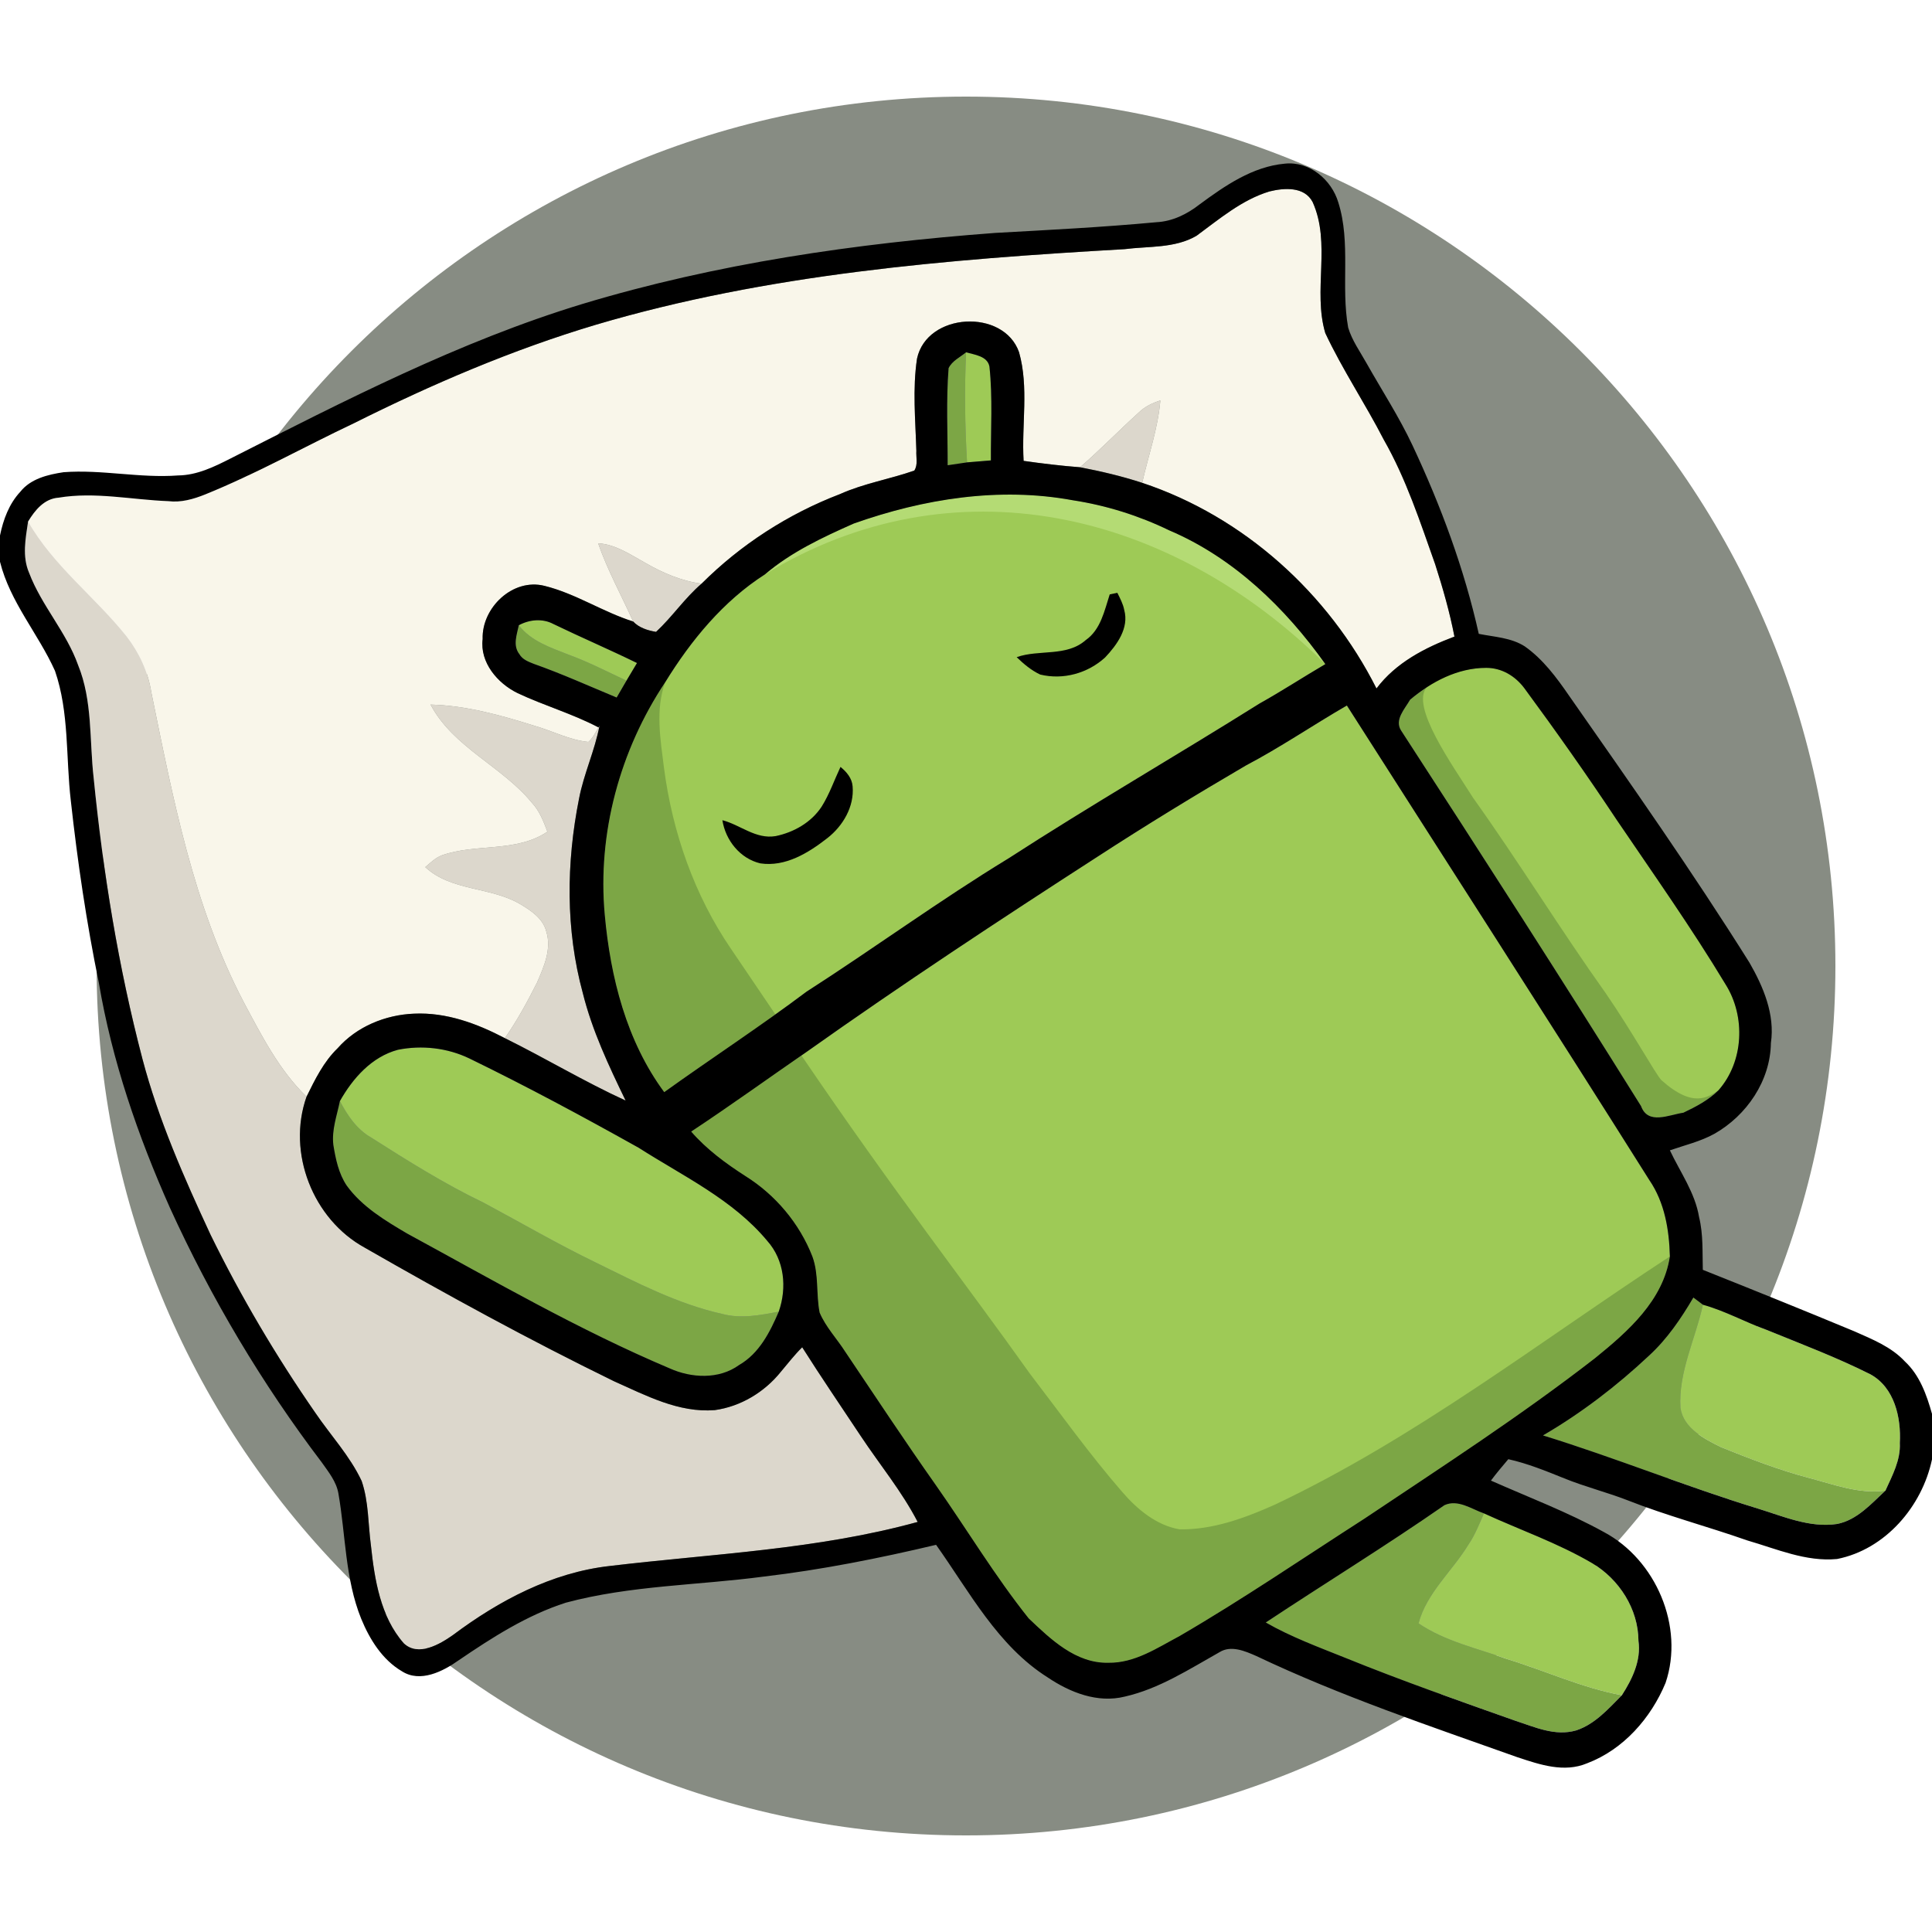
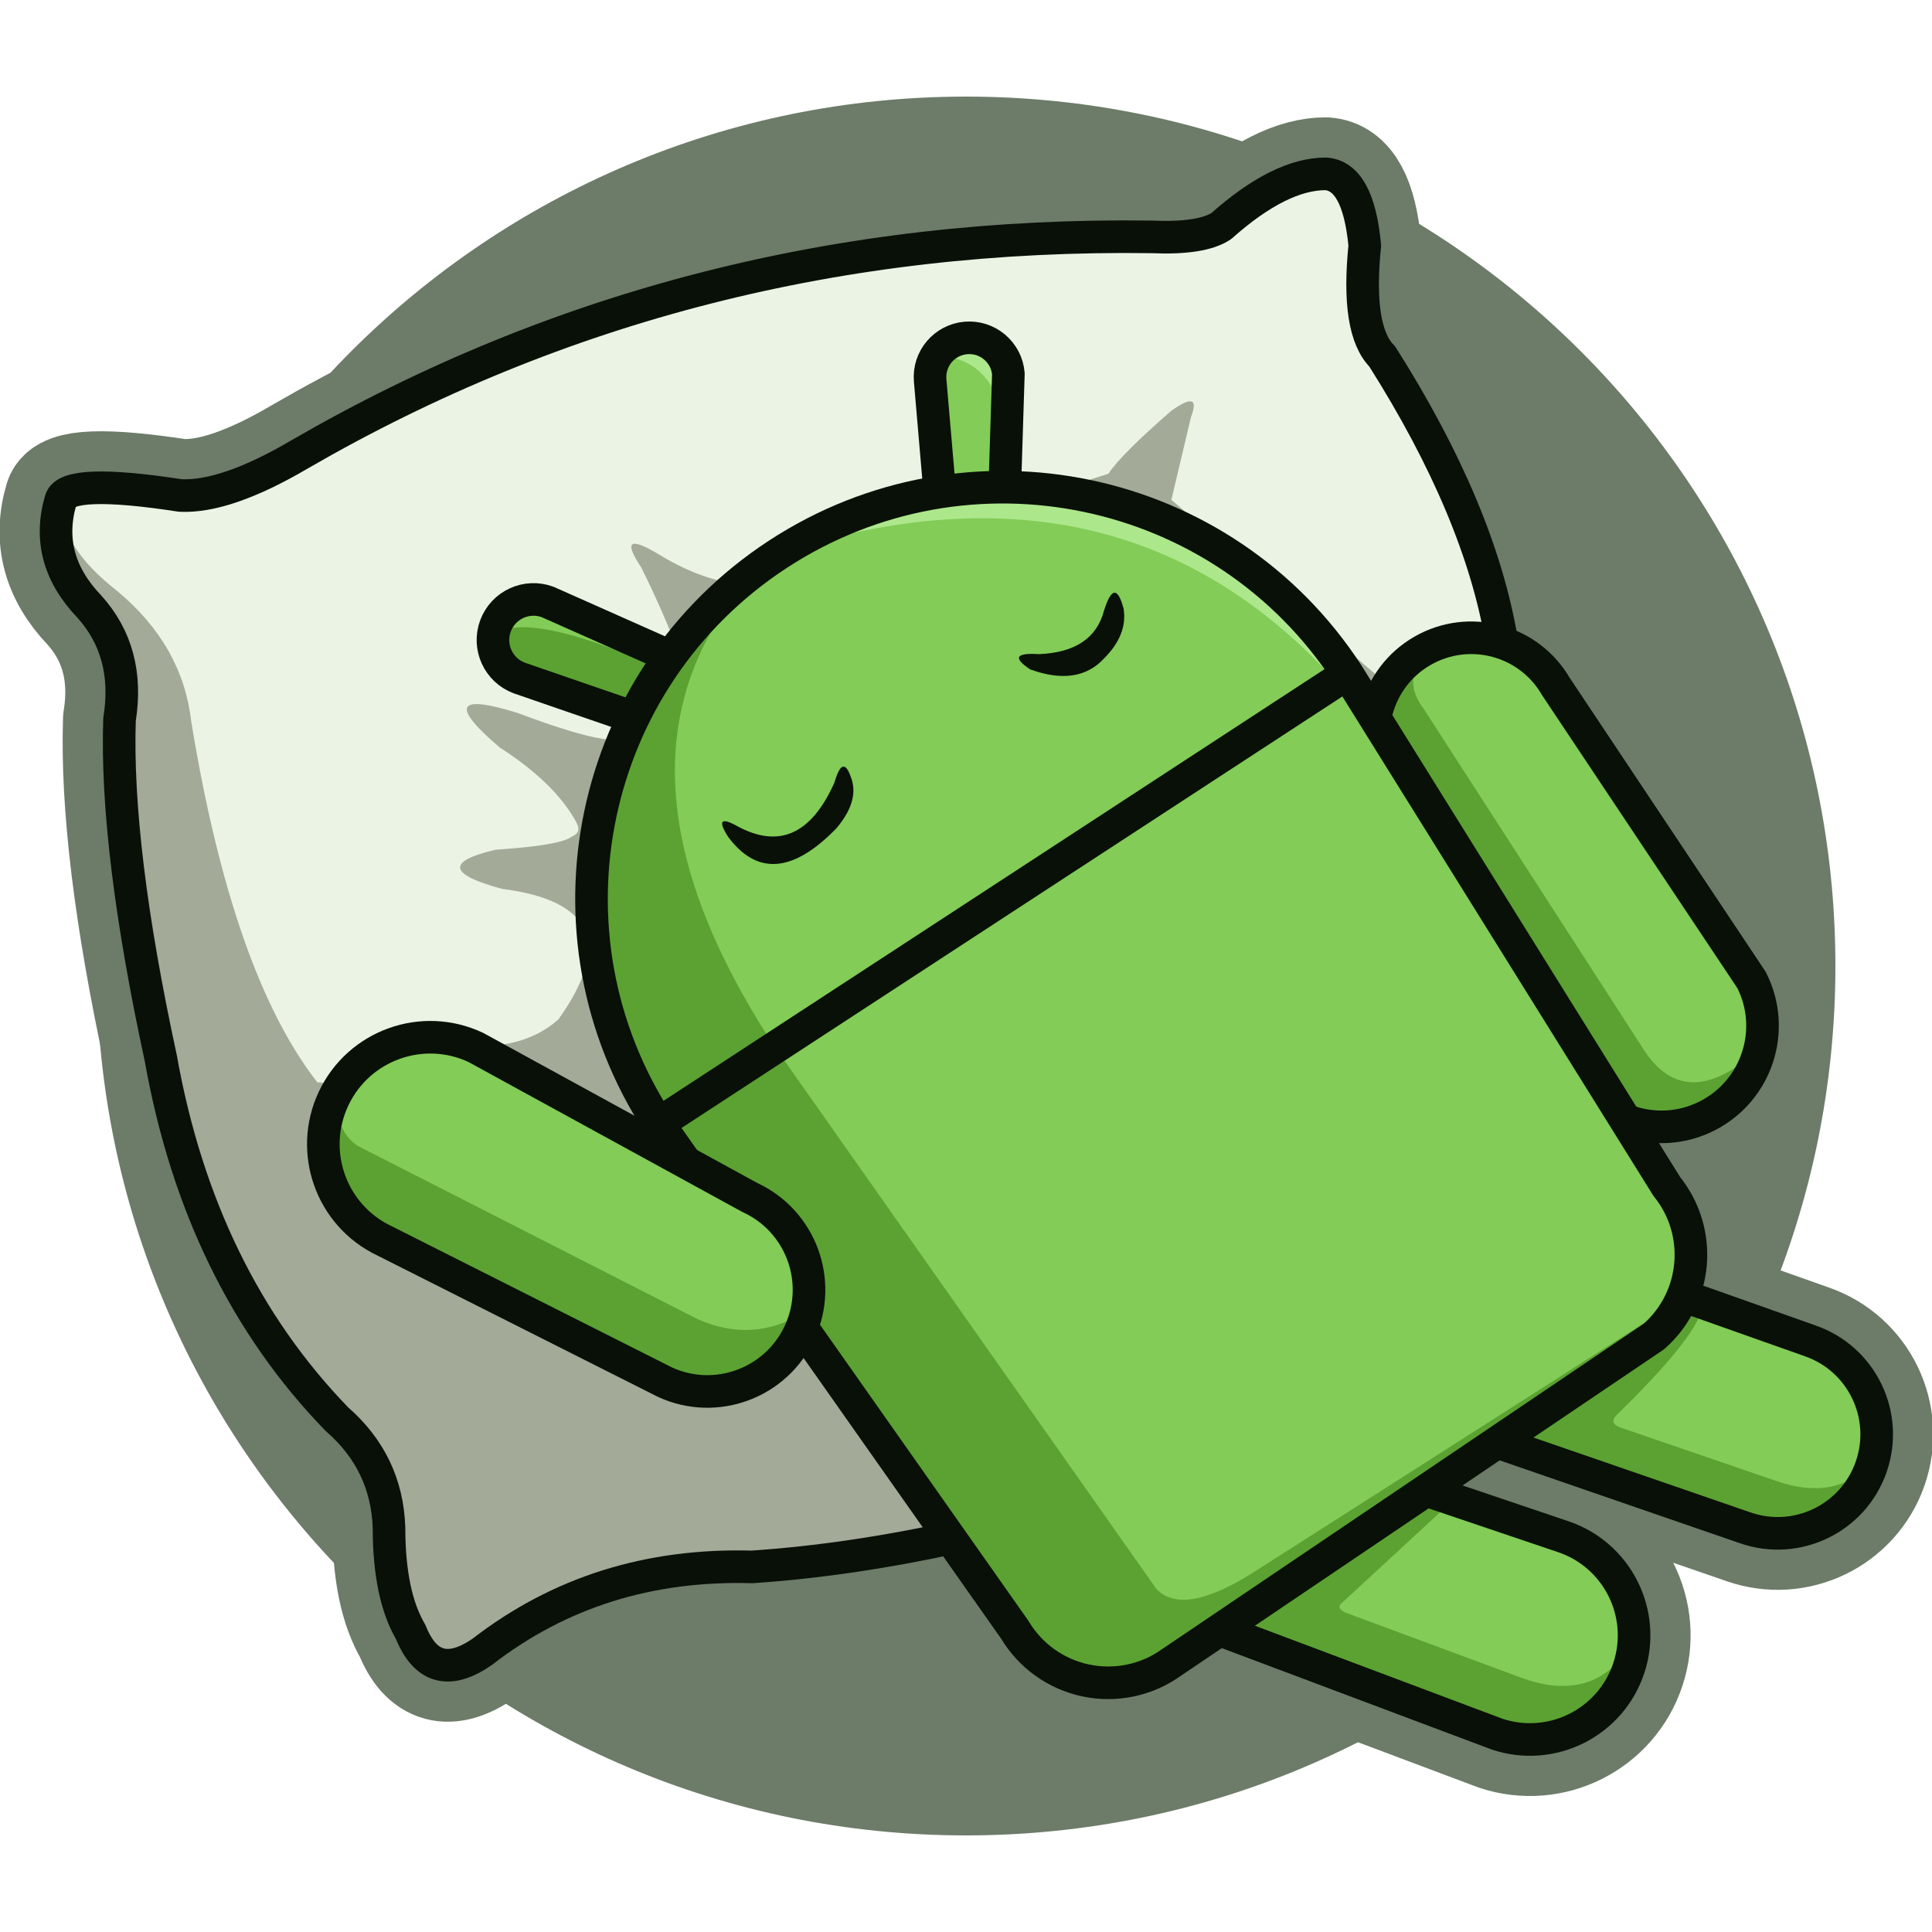
- <svg xmlns="http://www.w3.org/2000/svg" width="889" height="889" viewBox="0 0 889 889" version="1.1">
-   <circle fill="#878c83" cx="50%" cy="50%" r="45%" />
-   <path fill="#f9f6ea" d="M 584.10 88.10 C 590.88 86.42 600.22 85.72 604.00 92.97 C 612.60 111.98 604.02 133.69 609.82 153.25 C 617.75 170.14 628.20 185.71 636.73 202.30 C 647.03 220.33 653.47 240.16 660.39 259.65 C 663.90 270.57 667.07 281.64 669.26 292.92 C 655.68 298.04 642.31 304.92 633.38 316.80 C 611.31 272.98 572.30 237.71 525.57 222.17 C 528.44 209.56 532.82 197.22 533.93 184.27 C 530.24 185.43 526.70 187.14 523.91 189.90 C 514.81 198.13 506.26 206.97 496.98 215.01 C 488.29 214.34 479.63 213.30 471.01 212.07 C 470.01 195.46 473.50 178.29 468.91 162.06 C 461.81 141.86 426.54 143.76 421.97 164.99 C 419.85 179.01 421.24 193.32 421.66 207.44 C 421.46 210.33 422.50 213.88 420.70 216.54 C 409.41 220.49 397.47 222.43 386.51 227.36 C 362.70 236.47 340.88 250.56 322.83 268.57 C 313.59 267.35 304.91 263.63 296.91 259.00 C 290.07 255.22 283.28 250.48 275.23 249.99 C 279.57 262.41 285.95 274.02 291.36 285.99 C 277.34 281.57 264.87 273.11 250.53 269.58 C 235.94 265.90 221.63 279.66 222.09 294.05 C 220.75 304.83 228.94 314.43 238.14 318.92 C 250.35 324.68 263.42 328.41 275.39 334.71 C 274.01 337.03 272.83 339.60 270.74 341.39 C 262.07 340.54 254.29 336.35 246.01 333.99 C 230.46 329.10 214.52 324.64 198.12 324.21 C 208.54 343.91 230.90 352.53 244.70 369.32 C 248.23 373.07 250.10 377.96 251.89 382.70 C 237.51 392.40 219.12 388.00 203.40 393.54 C 200.40 394.66 198.08 396.95 195.69 399.00 C 207.52 410.04 225.61 408.02 239.13 415.89 C 244.19 418.86 249.89 422.59 251.38 428.67 C 253.91 436.72 250.27 444.83 247.12 452.12 C 242.68 460.91 237.97 469.63 232.30 477.70 C 219.41 470.95 205.38 465.75 190.56 466.43 C 177.39 466.95 164.15 472.35 155.36 482.35 C 148.91 488.58 144.96 496.71 141.05 504.64 C 128.39 492.38 120.28 476.35 112.06 460.97 C 88.88 416.62 79.54 366.94 69.59 318.39 C 68.11 309.01 64.01 300.27 58.22 292.79 C 43.74 274.66 24.52 260.34 12.92 239.97 C 16.07 234.79 20.36 229.44 26.97 229.00 C 43.72 226.20 60.64 229.97 77.44 230.60 C 83.28 231.33 89.05 229.67 94.41 227.51 C 117.88 218.01 139.96 205.55 162.83 194.75 C 198.72 176.80 235.76 160.90 274.25 149.41 C 353.16 126.07 435.69 119.33 517.46 114.65 C 528.50 113.23 540.62 114.32 550.55 108.51 C 561.08 100.80 571.39 91.96 584.10 88.10 Z" />
-   <path fill="#7ca645" d="M 648.85 321.96 C 646.48 326.15 641.47 331.25 644.74 336.20 C 681.95 393.50 718.92 450.98 755.10 508.94 C 758.32 517.77 767.90 512.98 774.59 512.01 C 780.37 509.26 786.11 506.27 790.72 501.72 C 802.43 488.49 803.31 467.73 794.02 452.97 C 778.37 426.99 760.85 402.22 743.84 377.14 C 730.21 356.59 715.99 336.45 701.37 316.60 C 697.18 311.05 691.01 307.31 683.91 307.31 C 670.82 307.29 658.65 313.71 648.85 321.96 Z" />
-   <path fill="#9eca56" d="M 444.55 162.10 C 448.33 163.24 454.35 163.77 455.29 168.66 C 456.83 182.99 455.87 197.46 455.96 211.85 C 452.29 212.15 448.63 212.45 444.98 212.76 C 444.01 195.89 443.75 178.98 444.55 162.10 Z" />
-   <path fill="#9eca56" d="M 392.83 240.91 C 378.48 247.27 364.03 254.03 351.99 264.29 C 332.82 276.55 317.90 294.72 306.08 313.94 C 285.28 345.18 274.82 383.43 278.28 420.97 C 280.89 449.66 288.26 479.05 305.64 502.54 C 327.35 486.97 349.74 472.37 371.10 456.33 C 402.31 436.28 432.32 414.33 464.02 395.01 C 502.01 370.43 541.20 347.79 579.53 323.75 C 589.82 318.00 599.69 311.55 609.86 305.59 C 591.44 279.69 567.56 256.58 538.00 244.03 C 523.99 237.24 509.03 232.55 493.65 230.19 C 459.79 223.94 424.96 229.52 392.83 240.91 Z" />
-   <path fill="#9eca56" d="M 238.73 287.70 C 243.65 285.02 249.72 284.47 254.74 287.18 C 267.45 293.32 280.43 298.88 293.11 305.08 C 291.51 307.79 289.90 310.50 288.27 313.19 C 279.47 309.09 270.83 304.61 261.70 301.27 C 253.42 298.01 244.33 295.07 238.73 287.70 Z" />
-   <path fill="#9eca56" d="M656.54 316.233c2.11-2.523 14.28-8.943 27.37-8.923 7.1 0 13.27 3.74 17.46 9.29 14.62 19.85 28.84 39.99 42.47 60.54 17.01 25.08 34.53 49.85 50.18 75.83 9.29 14.76 8.41 35.52-3.3 48.75-4.709 3.009-11.503 8.473-26.231-4.685-2.669-2.745-13.209-21.955-25.579-39.945-21.02-29.52-39.99-60.43-61.04-89.93-9.57-15.13-29.028-42.311-21.33-50.927Z" />
-   <path fill="#9eca56" d="M 573.24 352.26 C 550.23 365.73 527.46 379.61 505.11 394.14 C 460.00 423.25 415.16 452.83 371.36 483.87 C 353.58 496.13 336.06 508.76 318.05 520.69 C 325.14 528.85 333.87 535.28 342.93 541.11 C 356.79 549.76 367.88 562.92 373.82 578.16 C 376.87 586.45 375.47 595.45 377.15 603.98 C 379.96 610.62 385.10 615.98 388.95 622.01 C 402.74 642.53 416.37 663.15 430.62 683.36 C 444.93 703.73 457.80 725.20 473.34 744.68 C 483.45 754.29 495.01 765.46 510.00 765.11 C 522.17 765.31 532.48 758.27 542.79 752.81 C 571.83 735.91 599.59 716.95 627.85 698.79 C 663.67 674.84 699.89 651.38 733.96 624.94 C 749.06 612.70 765.29 598.49 768.39 578.14 C 768.07 565.88 766.00 553.34 758.95 543.02 C 712.95 469.97 666.19 397.40 619.76 324.63 C 604.14 333.66 589.22 343.86 573.24 352.26 Z" />
-   <path fill="#9eca56" d="M 183.09 483.05 C 194.10 480.84 205.84 482.15 215.98 487.04 C 242.39 499.89 268.27 513.81 293.89 528.14 C 314.35 541.22 337.23 551.95 353.03 570.95 C 360.98 579.85 362.19 592.52 358.34 603.54 C 349.81 605.18 340.95 606.92 332.35 604.61 C 311.76 600.02 292.90 590.17 274.11 580.93 C 256.58 572.45 239.74 562.64 222.59 553.44 C 204.52 544.76 187.52 534.09 170.64 523.34 C 164.06 519.55 159.85 513.19 156.40 506.66 C 162.34 496.15 171.03 486.29 183.09 483.05 Z" />
-   <path fill="#9eca56" d="M 773.24 647.83 C 772.26 631.29 780.13 616.18 783.59 600.36 C 793.79 603.19 803.10 608.38 813.02 611.99 C 829.02 618.52 845.23 624.62 860.68 632.39 C 871.74 638.46 874.86 652.33 874.20 664.01 C 874.60 671.84 870.73 678.96 867.58 685.89 C 855.44 687.63 843.58 682.95 832.06 679.97 C 818.36 676.33 805.13 671.21 792.00 665.93 C 784.29 662.11 774.66 657.31 773.24 647.83 Z" />
-   <path fill="#9eca56" d="M 675.65 710.80 C 678.73 706.35 680.64 701.27 682.85 696.38 C 699.48 704.00 716.88 710.03 732.70 719.32 C 745.09 726.75 753.86 740.38 753.93 755.03 C 755.23 764.02 751.06 772.69 746.30 780.06 C 728.06 776.69 711.09 768.79 693.43 763.39 C 679.66 758.45 664.99 755.29 652.72 746.98 C 656.53 732.82 668.25 722.98 675.65 710.80 Z" />
-   <path fill="#7ca645" d="M 436.49 169.41 C 438.12 166.03 441.78 164.39 444.55 162.10 C 443.75 178.98 444.01 195.89 444.98 212.76 C 441.98 213.18 439.04 213.64 436.06 214.08 C 436.09 199.19 435.32 184.27 436.49 169.41 Z" />
-   <path fill="#7ca645" d="M 238.98 300.99 C 235.87 296.97 237.83 292.06 238.73 287.70 C 244.33 295.07 253.42 298.01 261.70 301.27 C 270.83 304.61 279.47 309.09 288.27 313.19 C 286.76 315.77 285.25 318.37 283.75 320.96 C 271.07 315.70 258.55 310.03 245.59 305.46 C 243.12 304.47 240.37 303.46 238.98 300.99 Z" />
-   <path fill="#7ca645" d="M278.28 420.97c-3.46-37.54 7-75.79 27.8-107.03-4.6 12.64-2.16 26.44-.55 39.4 3.86 29.58 13.96 58.6 30.85 83.29l20.412 30.151c-7.052 5.589-29.442 20.189-51.152 35.759-17.38-23.49-24.75-52.88-27.36-81.57Z" />
-   <path fill="#7ca645" d="M318.05 520.69l50.734-35.006C412.15 549.51 444.03 590.07 473.9 632.08c14.02 18.29 27.42 37.09 42.55 54.5 6.88 7.97 15.64 15.3 26.33 17.14 15.28.24 29.97-5.17 43.75-11.32 64.96-30.75 121.98-75.1 181.86-114.26-3.1 20.35-19.33 34.56-34.43 46.8-34.07 26.44-70.29 49.9-106.11 73.85-28.26 18.16-56.02 37.12-85.06 54.02-10.31 5.46-20.62 12.5-32.79 12.3-14.99.35-26.55-10.82-36.66-20.43-15.54-19.48-28.41-40.95-42.72-61.32-14.25-20.21-27.88-40.83-41.67-61.35-3.85-6.03-8.99-11.39-11.8-18.03-1.68-8.53-.28-17.53-3.33-25.82-5.94-15.24-17.03-28.4-30.89-37.05-9.06-5.83-17.79-12.26-24.88-20.42Z" />
-   <path fill="#7ca645" d="M 153.39 526.82 C 152.56 519.92 155.05 513.32 156.40 506.66 C 159.85 513.19 164.06 519.55 170.64 523.34 C 187.52 534.09 204.52 544.76 222.59 553.44 C 239.74 562.64 256.58 572.45 274.11 580.93 C 292.90 590.17 311.76 600.02 332.35 604.61 C 340.95 606.92 349.81 605.18 358.34 603.54 C 354.28 612.99 349.36 622.77 340.08 628.11 C 330.86 634.80 318.19 634.17 308.15 629.65 C 266.40 611.99 227.12 589.23 187.36 567.61 C 177.17 561.61 166.60 555.28 159.54 545.54 C 155.82 540.01 154.44 533.29 153.39 526.82 Z" />
-   <path fill="#7ca645" d="M 779.20 597.05 C 780.66 598.14 782.12 599.25 783.59 600.36 C 780.13 616.18 772.26 631.29 773.24 647.83 C 774.66 657.31 784.29 662.11 792.00 665.93 C 805.13 671.21 818.36 676.33 832.06 679.97 C 843.58 682.95 855.44 687.63 867.58 685.89 C 861.02 691.98 854.52 699.45 845.31 701.25 C 832.72 703.12 820.68 697.78 808.91 694.17 C 775.60 683.97 743.28 670.78 709.99 660.50 C 727.60 650.25 743.93 637.73 758.79 623.79 C 767.13 616.14 773.50 606.75 779.20 597.05 Z" />
-   <path fill="#7ca645" d="M 664.65 692.60 C 670.84 689.74 677.14 694.41 682.85 696.38 C 680.64 701.27 678.73 706.35 675.65 710.80 C 668.25 722.98 656.53 732.82 652.72 746.98 C 664.99 755.29 679.66 758.45 693.43 763.39 C 711.09 768.79 728.06 776.69 746.30 780.06 C 740.07 786.31 733.92 793.37 725.29 796.23 C 715.53 799.05 706.28 794.71 697.21 791.77 C 671.04 782.51 644.83 773.32 619.11 762.88 C 606.70 757.89 594.06 753.26 582.44 746.58 C 609.76 728.47 637.73 711.30 664.65 692.60 Z" />
-   <path fill="#dcd7cc" d="M 523.91 189.90 C 526.70 187.14 530.24 185.43 533.93 184.27 C 532.82 197.22 528.44 209.56 525.57 222.17 C 516.21 219.11 506.64 216.86 496.98 215.01 C 506.26 206.97 514.81 198.13 523.91 189.90 Z" />
-   <path fill="#dcd7cc" d="M 13.42 263.65 C 10.11 256.03 11.77 247.84 12.92 239.97 C 24.52 260.34 43.74 274.66 58.22 292.79 C 64.01 300.27 68.11 309.01 69.59 318.39 C 79.54 366.94 88.88 416.62 112.06 460.97 C 120.28 476.35 128.39 492.38 141.05 504.64 C 131.94 530.43 143.99 561.07 167.89 574.14 C 205.50 595.71 243.56 616.55 282.53 635.57 C 297.20 642.10 312.24 650.16 328.89 648.86 C 340.80 647.21 351.76 640.60 359.26 631.27 C 362.50 627.44 365.56 623.45 369.13 619.94 C 377.87 633.76 387.11 647.26 396.14 660.89 C 404.86 674.02 414.99 686.26 422.26 700.31 C 376.05 713.05 327.92 714.93 280.58 720.58 C 253.90 723.58 229.58 736.51 208.37 752.39 C 202.34 756.63 192.49 762.41 185.85 756.17 C 175.02 743.87 172.37 726.85 170.68 711.15 C 169.35 701.27 169.68 690.99 166.41 681.46 C 160.97 669.89 152.13 660.47 145.01 649.97 C 126.99 623.94 110.81 596.60 96.89 568.17 C 84.71 541.95 72.97 515.39 65.57 487.37 C 54.45 444.98 47.45 401.57 43.10 358.00 C 41.11 340.67 42.66 322.51 35.94 306.03 C 30.54 290.83 19.13 278.69 13.42 263.65 Z" />
-   <path fill="#dcd7cc" d="M 275.23 249.99 C 283.28 250.48 290.07 255.22 296.91 259.00 C 304.91 263.63 313.59 267.35 322.83 268.57 C 315.06 275.21 309.32 283.87 301.88 290.75 C 298.11 290.13 294.00 288.85 291.36 285.99 C 285.95 274.02 279.57 262.41 275.23 249.99 Z" />
-   <path fill="#dcd7cc" d="M 198.12 324.21 C 214.52 324.64 230.46 329.10 246.01 333.99 C 254.29 336.35 262.07 340.54 270.74 341.39 C 272.83 339.60 274.01 337.03 275.39 334.71 L 275.86 333.89 C 273.73 345.36 268.61 356.07 266.43 367.56 C 260.56 397.00 260.22 427.82 268.17 456.93 C 272.47 474.24 280.13 490.43 287.87 506.42 C 268.90 497.73 251.00 486.94 232.30 477.70 C 237.97 469.63 242.68 460.91 247.12 452.12 C 250.27 444.83 253.91 436.72 251.38 428.67 C 249.89 422.59 244.19 418.86 239.13 415.89 C 225.61 408.02 207.52 410.04 195.69 399.00 C 198.08 396.95 200.40 394.66 203.40 393.54 C 219.12 388.00 237.51 392.40 251.89 382.70 C 250.10 377.96 248.23 373.07 244.70 369.32 C 230.90 352.53 208.54 343.91 198.12 324.21 Z" />
-   <path fill="#b4db74" d="M392.83 240.91C424.96 229.52 459.79 223.94 493.65 230.19 509.03 232.55 523.99 237.24 538 244.03 567.56 256.58 591.44 279.69 609.86 305.59 537.881 234.4 438.397 211.568 351.99 264.29 364.03 254.03 378.48 247.27 392.83 240.91Z" />
-   <path fill="#000000" d="M 552.00 94.04 C 563.64 85.47 576.33 76.66 591.17 75.31 C 602.49 74.07 612.71 82.66 615.82 93.16 C 621.70 111.79 616.91 131.76 620.36 150.76 C 622.13 156.69 625.82 161.77 628.81 167.13 C 635.92 179.72 643.83 191.89 649.99 205.00 C 663.00 232.75 673.77 261.70 680.45 291.66 C 687.62 293.11 695.26 293.37 701.61 297.42 C 710.00 303.34 716.18 311.68 721.94 320.04 C 750.28 360.57 778.74 401.08 805.03 442.99 C 811.42 454.13 816.80 466.80 814.87 479.94 C 814.62 497.37 803.72 513.29 788.84 521.73 C 782.44 525.26 775.26 526.94 768.39 529.32 C 773.15 539.41 779.97 548.81 781.82 560.03 C 783.78 567.98 783.32 576.19 783.54 584.30 C 806.86 593.59 830.16 602.98 853.34 612.63 C 861.56 616.29 870.26 619.72 876.53 626.47 C 883.35 632.81 886.54 641.84 889.00 650.57 L 889.00 671.54 C 884.42 693.22 867.53 712.96 845.33 717.37 C 831.01 718.74 817.49 712.72 804.03 708.83 C 785.70 702.38 766.86 697.44 748.77 690.29 C 739.23 686.60 729.27 684.11 719.79 680.26 C 711.37 676.87 702.93 673.41 694.04 671.44 C 691.32 674.67 688.56 677.88 686.05 681.29 C 703.46 689.01 721.36 695.76 738.06 704.99 C 761.94 717.71 775.15 748.48 766.41 774.35 C 759.69 790.58 746.99 805.04 730.32 811.36 C 719.72 815.82 708.61 812.00 698.38 808.63 C 657.86 794.21 616.93 780.46 578.03 761.98 C 572.94 759.75 566.46 756.92 561.17 760.23 C 547.19 768.08 533.42 777.07 517.58 780.68 C 505.04 783.80 492.38 778.79 482.10 771.86 C 459.06 757.32 446.08 732.41 430.73 710.84 C 404.58 717.04 378.19 722.30 351.49 725.45 C 321.13 729.49 290.13 729.50 260.39 737.46 C 242.46 743.21 226.47 753.49 211.02 764.00 C 203.85 769.09 193.39 774.44 184.96 769.04 C 175.90 763.72 170.09 754.33 166.19 744.83 C 158.77 726.49 159.08 706.38 155.71 687.17 C 154.76 681.72 151.16 677.32 148.08 672.94 C 120.52 636.66 97.09 597.26 78.21 555.80 C 63.45 522.66 51.53 488.07 45.48 452.23 C 39.80 424.55 35.68 396.57 32.59 368.49 C 30.25 348.61 31.92 327.87 25.30 308.69 C 17.59 291.57 4.63 277.06 0.00 258.49 L 0.00 246.41 C 1.50 239.09 4.15 231.86 9.34 226.29 C 14.09 220.27 22.06 218.36 29.28 217.28 C 46.89 215.96 64.36 220.10 81.97 218.77 C 90.60 218.68 98.48 214.83 106.01 211.01 C 158.59 184.38 211.34 157.12 267.92 139.89 C 329.66 121.24 393.82 111.96 458.02 107.17 C 482.72 105.80 507.45 104.55 532.09 102.25 C 539.47 101.89 546.28 98.53 552.00 94.04 M 584.10 88.10 C 571.39 91.96 561.08 100.80 550.55 108.51 C 540.62 114.32 528.50 113.23 517.46 114.65 C 435.69 119.33 353.16 126.07 274.25 149.41 C 235.76 160.90 198.72 176.80 162.83 194.75 C 139.96 205.55 117.88 218.01 94.41 227.51 C 89.05 229.67 83.28 231.33 77.44 230.60 C 60.64 229.97 43.72 226.20 26.97 229.00 C 20.36 229.44 16.07 234.79 12.92 239.97 C 11.77 247.84 10.11 256.03 13.42 263.65 C 19.13 278.69 30.54 290.83 35.94 306.03 C 42.66 322.51 41.11 340.67 43.10 358.00 C 47.45 401.57 54.45 444.98 65.57 487.37 C 72.97 515.39 84.71 541.95 96.89 568.17 C 110.81 596.60 126.99 623.94 145.01 649.97 C 152.13 660.47 160.97 669.89 166.41 681.46 C 169.68 690.99 169.35 701.27 170.68 711.15 C 172.37 726.85 175.02 743.87 185.85 756.17 C 192.49 762.41 202.34 756.63 208.37 752.39 C 229.58 736.51 253.90 723.58 280.58 720.58 C 327.92 714.93 376.05 713.05 422.26 700.31 C 414.99 686.26 404.86 674.02 396.14 660.89 C 387.11 647.26 377.87 633.76 369.13 619.94 C 365.56 623.45 362.50 627.44 359.26 631.27 C 351.76 640.60 340.80 647.21 328.89 648.86 C 312.24 650.16 297.20 642.10 282.53 635.57 C 243.56 616.55 205.50 595.71 167.89 574.14 C 143.99 561.07 131.94 530.43 141.05 504.64 C 144.96 496.71 148.91 488.58 155.36 482.35 C 164.15 472.35 177.39 466.95 190.56 466.43 C 205.38 465.75 219.41 470.95 232.30 477.70 C 251.00 486.94 268.90 497.73 287.87 506.42 C 280.13 490.43 272.47 474.24 268.17 456.93 C 260.22 427.82 260.56 397.00 266.43 367.56 C 268.61 356.07 273.73 345.36 275.86 333.89 L 275.39 334.71 C 263.42 328.41 250.35 324.68 238.14 318.92 C 228.94 314.43 220.75 304.83 222.09 294.05 C 221.63 279.66 235.94 265.90 250.53 269.58 C 264.87 273.11 277.34 281.57 291.36 285.99 C 294.00 288.85 298.11 290.13 301.88 290.75 C 309.32 283.87 315.06 275.21 322.83 268.57 C 340.88 250.56 362.70 236.47 386.51 227.36 C 397.47 222.43 409.41 220.49 420.70 216.54 C 422.50 213.88 421.46 210.33 421.66 207.44 C 421.24 193.32 419.85 179.01 421.97 164.99 C 426.54 143.76 461.81 141.86 468.91 162.06 C 473.50 178.29 470.01 195.46 471.01 212.07 C 479.63 213.30 488.29 214.34 496.98 215.01 C 506.64 216.86 516.21 219.11 525.57 222.17 C 572.30 237.71 611.31 272.98 633.38 316.80 C 642.31 304.92 655.68 298.04 669.26 292.92 C 667.07 281.64 663.90 270.57 660.39 259.65 C 653.47 240.16 647.03 220.33 636.73 202.30 C 628.20 185.71 617.75 170.14 609.82 153.25 C 604.02 133.69 612.60 111.98 604.00 92.97 C 600.22 85.72 590.88 86.42 584.10 88.10 M 436.49 169.41 C 435.32 184.27 436.09 199.19 436.06 214.08 C 439.04 213.64 441.98 213.18 444.98 212.76 C 448.63 212.45 452.29 212.15 455.96 211.85 C 455.87 197.46 456.83 182.99 455.29 168.66 C 454.35 163.77 448.33 163.24 444.55 162.10 C 441.78 164.39 438.12 166.03 436.49 169.41 M 392.83 240.91 C 378.48 247.27 364.03 254.03 351.99 264.29 C 332.82 276.55 317.90 294.72 306.08 313.94 C 285.28 345.18 274.82 383.43 278.28 420.97 C 280.89 449.66 288.26 479.05 305.64 502.54 C 327.35 486.97 349.74 472.37 371.10 456.33 C 402.31 436.28 432.32 414.33 464.02 395.01 C 502.01 370.43 541.20 347.79 579.53 323.75 C 589.82 318.00 599.69 311.55 609.86 305.59 C 591.44 279.69 567.56 256.58 538.00 244.03 C 523.99 237.24 509.03 232.55 493.65 230.19 C 459.79 223.94 424.96 229.52 392.83 240.91 M 238.73 287.70 C 237.83 292.06 235.87 296.97 238.98 300.99 C 240.37 303.46 243.12 304.47 245.59 305.46 C 258.55 310.03 271.07 315.70 283.75 320.96 C 285.25 318.37 286.76 315.77 288.27 313.19 C 289.90 310.50 291.51 307.79 293.11 305.08 C 280.43 298.88 267.45 293.32 254.74 287.18 C 249.72 284.47 243.65 285.02 238.73 287.70 M 648.85 321.96 C 646.48 326.15 641.47 331.25 644.74 336.20 C 681.95 393.50 718.92 450.98 755.10 508.94 C 758.32 517.77 767.90 512.98 774.59 512.01 C 780.37 509.26 786.11 506.27 790.72 501.72 C 802.43 488.49 803.31 467.73 794.02 452.97 C 778.37 426.99 760.85 402.22 743.84 377.14 C 730.21 356.59 715.99 336.45 701.37 316.60 C 697.18 311.05 691.01 307.31 683.91 307.31 C 670.82 307.29 658.65 313.71 648.85 321.96 M 573.24 352.26 C 550.23 365.73 527.46 379.61 505.11 394.14 C 460.00 423.25 415.16 452.83 371.36 483.87 C 353.58 496.13 336.06 508.76 318.05 520.69 C 325.14 528.85 333.87 535.28 342.93 541.11 C 356.79 549.76 367.88 562.92 373.82 578.16 C 376.87 586.45 375.47 595.45 377.15 603.98 C 379.96 610.62 385.10 615.98 388.95 622.01 C 402.74 642.53 416.37 663.15 430.62 683.36 C 444.93 703.73 457.80 725.20 473.34 744.68 C 483.45 754.29 495.01 765.46 510.00 765.11 C 522.17 765.31 532.48 758.27 542.79 752.81 C 571.83 735.91 599.59 716.95 627.85 698.79 C 663.67 674.84 699.89 651.38 733.96 624.94 C 749.06 612.70 765.29 598.49 768.39 578.14 C 768.07 565.88 766.00 553.34 758.95 543.02 C 712.95 469.97 666.19 397.40 619.76 324.63 C 604.14 333.66 589.22 343.86 573.24 352.26 M 183.09 483.05 C 171.03 486.29 162.34 496.15 156.40 506.66 C 155.05 513.32 152.56 519.92 153.39 526.82 C 154.44 533.29 155.82 540.01 159.54 545.54 C 166.60 555.28 177.17 561.61 187.36 567.61 C 227.12 589.23 266.40 611.99 308.15 629.65 C 318.19 634.17 330.86 634.80 340.08 628.11 C 349.36 622.77 354.28 612.99 358.34 603.54 C 362.19 592.52 360.98 579.85 353.03 570.95 C 337.23 551.95 314.35 541.22 293.89 528.14 C 268.27 513.81 242.39 499.89 215.98 487.04 C 205.84 482.15 194.10 480.84 183.09 483.05 M 779.20 597.05 C 773.50 606.75 767.13 616.14 758.79 623.79 C 743.93 637.73 727.60 650.25 709.99 660.50 C 743.28 670.78 775.60 683.97 808.91 694.17 C 820.68 697.78 832.72 703.12 845.31 701.25 C 854.52 699.45 861.02 691.98 867.58 685.89 C 870.73 678.96 874.60 671.84 874.20 664.01 C 874.86 652.33 871.74 638.46 860.68 632.39 C 845.23 624.62 829.02 618.52 813.02 611.99 C 803.10 608.38 793.79 603.19 783.59 600.36 C 782.12 599.25 780.66 598.14 779.20 597.05 M 664.65 692.60 C 637.73 711.30 609.76 728.47 582.44 746.58 C 594.06 753.26 606.70 757.89 619.11 762.88 C 644.83 773.32 671.04 782.51 697.21 791.77 C 706.28 794.71 715.53 799.05 725.29 796.23 C 733.92 793.37 740.07 786.31 746.30 780.06 C 751.06 772.69 755.23 764.02 753.93 755.03 C 753.86 740.38 745.09 726.75 732.70 719.32 C 716.88 710.03 699.48 704.00 682.85 696.38 C 677.14 694.41 670.84 689.74 664.65 692.60 Z" />
-   <path fill="#000000" d="M 510.63 273.51 C 511.79 273.26 512.96 273.01 514.14 272.78 C 515.39 275.32 516.78 277.86 517.31 280.68 C 519.62 289.02 513.93 296.78 508.52 302.52 C 500.52 309.82 489.26 312.97 478.63 310.39 C 474.54 308.47 471.03 305.50 467.81 302.39 C 478.14 298.72 490.78 302.34 499.60 294.53 C 506.51 289.71 508.21 280.96 510.63 273.51 Z" />
-   <path fill="#000000" d="M 386.75 352.89 C 389.53 355.15 392.06 358.09 392.33 361.85 C 393.14 371.17 387.87 380.07 380.70 385.66 C 371.99 392.46 361.42 399.01 349.83 397.27 C 340.53 395.06 333.85 386.65 332.40 377.41 C 340.70 379.57 347.71 386.24 356.84 384.74 C 365.24 383.02 373.32 378.44 378.09 371.14 C 381.68 365.42 383.88 358.97 386.75 352.89 Z" />
+ <svg xmlns="http://www.w3.org/2000/svg" width="889" height="889" viewBox="0 0 889 889" version="1.1" fill="none">
+   <defs>
+     <path id="pillow" d="M83 228q-52-8-55 2-8 27 13 49 19 21 14 52-2 59 19 156 18 101 81 166 23 20 24 50 0 31 10 48 10 25 33 9 53-41 124-39 45-3 95-14l314-81-64-331q-10-60-55-131-12-12-8-51-3-32-18-33-21 0-48 24-9 6-32 5-214-3-392 100-34 20-55 19Z" />
+     <path id="pillow-shadow" d="M539 230 548 192Q553 179 539 189 516 209 510 218L394 255Q350 284 303 255 283 243 295 261 304 279 311 297L290 336Q291 348 238 328 196 315 230 344 255 360 265 378 268 383 263 385 258 389 228 391 194 399 231 409 294 417 257 469 236 488 193 478 178 501 146 498 107 448 88 332 84 297 54 272 27 251 28 230 20 257 41 279 60 300 55 331 53 390 74 487 92 588 155 653 178 673 179 703 179 734 189 751 199 776 222 760 275 719 346 721 391 718 441 707L755 626 635 312Z" />
+     <path id="leg-left" d="M500 727l189 71a20 20 0 0030-91L512 637Z" />
+     <path id="leg-left-shadow" d="M669 690l-52 48q-2 2 2 4l81 30q30 11 47-10l-14 29-29 11-147-56 92-62Z" />
+     <path id="leg-right" d="M516 604l287 99a20 20 0 0030-86L528 509Z" />
+     <path id="leg-right-shadow" d="M783 598q4 11-39 53-4 4 2 6l70 24q30 11 47-10l-17 28-33 9-123-45Z" />
+     <path id="arm-lowered" d="M638 361A45 45 0 01716 316L806 451A1 1 0 01723 493Z" />
+     <path id="arm-lowered-shadow" d="M656 300q-11 13-1 26L757 484q19 28 51 0l-19 30-40 4L628 324Z" />
+     <path id="antenna-left" d="M358 353 239 312a1 1 0 0113-35l117 52Z" />
+     <path id="antenna-left-highlight" d="M227 292q8-38 73 14-57-25-73-14Z" />
+     <path id="antenna-right" d="M461 267l3-95a1 1 0 00-36 3l8 93Z" />
+     <path id="antenna-right-highlight" d="M430 164q27-1 34 35 6-61-34-35Z" />
+     <path id="body" d="M303 517A1 1 0 01620 310ZL467 750A50 50 0 00539 765L761 615A50 50 0 00767 546L620 310Z" />
+     <path id="body-shadow" d="M376 237Q217 340 302 516L478 761 522 774 754 622 764 604 576 724Q544 744 532 731L356 481Q256 328 376 237Z" />
+     <path id="body-highlight" d="M360 254q129-70 241 29l15 32q-99-111-256-61Z" />
+     <path id="eyes" d="M335 385q20 27 50-4 10-12 7-22-4-13-8 1-16 36-45 20-11-6-4 5Zm139-77q22 8 34-5 11-11 9-23-4-15-9 1-5 19-30 20-16-1-4 7Z" />
+     <path id="arm-raised" d="M306 636a1 1 0 0039-85l-126-69a1 1 0 00-42 89z" />
+     <path id="arm-raised-shadow" d="M154 500q0 22 12 28l155 79q27 12 52-5l-40 43-179-90Z" />
+   </defs>
+   <style>
+   .stroke-black { stroke: #091008; stroke-width: 15; stroke-linecap: round; stroke-linejoin: round; }
+   .stroke-bg { stroke: #6d7b69; stroke-width: 52; stroke-linecap: round; stroke-linejoin: round; }
+   .fill-bg { fill: #6d7b69; }
+   .fill-body { fill: #82cc57; }
+   .fill-body-shadow { fill: #5ba232; }
+   .fill-body-highlight { fill: #ade78b; }
+   .fill-eyes { fill: #091008; }
+   .fill-pillow { fill: #ebf3e5; }
+   .fill-pillow-shadow { fill: #a4aa98; }
+ </style>
+   <circle cx="50%" cy="50%" r="45%" class="fill-bg" />
+   <use href="#leg-left" class="stroke-bg" />
+   <use href="#leg-right" class="stroke-bg" />
+   <use href="#pillow" class="stroke-bg" />
+   <use href="#pillow" class="fill-pillow" />
+   <use href="#pillow-shadow" class="fill-pillow-shadow" />
+   <use href="#pillow" class="stroke-black" />
+   <use href="#leg-left" class="fill-body" />
+   <use href="#leg-left-shadow" class="fill-body-shadow" />
+   <use href="#leg-left" class="stroke-black" />
+   <use href="#leg-right" class="fill-body" />
+   <use href="#leg-right-shadow" class="fill-body-shadow" />
+   <use href="#leg-right" class="stroke-black" />
+   <use href="#arm-lowered" class="fill-body" />
+   <use href="#arm-lowered-shadow" class="fill-body-shadow" />
+   <use href="#arm-lowered" class="stroke-black" />
+   <use href="#antenna-left" class="fill-body-shadow" />
+   <use href="#antenna-left-highlight" class="fill-body" />
+   <use href="#antenna-left" class="stroke-black" />
+   <use href="#antenna-right" class="fill-body" />
+   <use href="#antenna-right-highlight" class="fill-body-highlight" />
+   <use href="#antenna-right" class="stroke-black" />
+   <use href="#body" class="fill-body" />
+   <use href="#body-shadow" class="fill-body-shadow" />
+   <use href="#body-highlight" class="fill-body-highlight" />
+   <use href="#body" class="stroke-black" />
+   <use href="#eyes" class="fill-eyes" />
+   <use href="#arm-raised" class="fill-body" />
+   <use href="#arm-raised-shadow" class="fill-body-shadow" />
+   <use href="#arm-raised" class="stroke-black" />
</svg>
